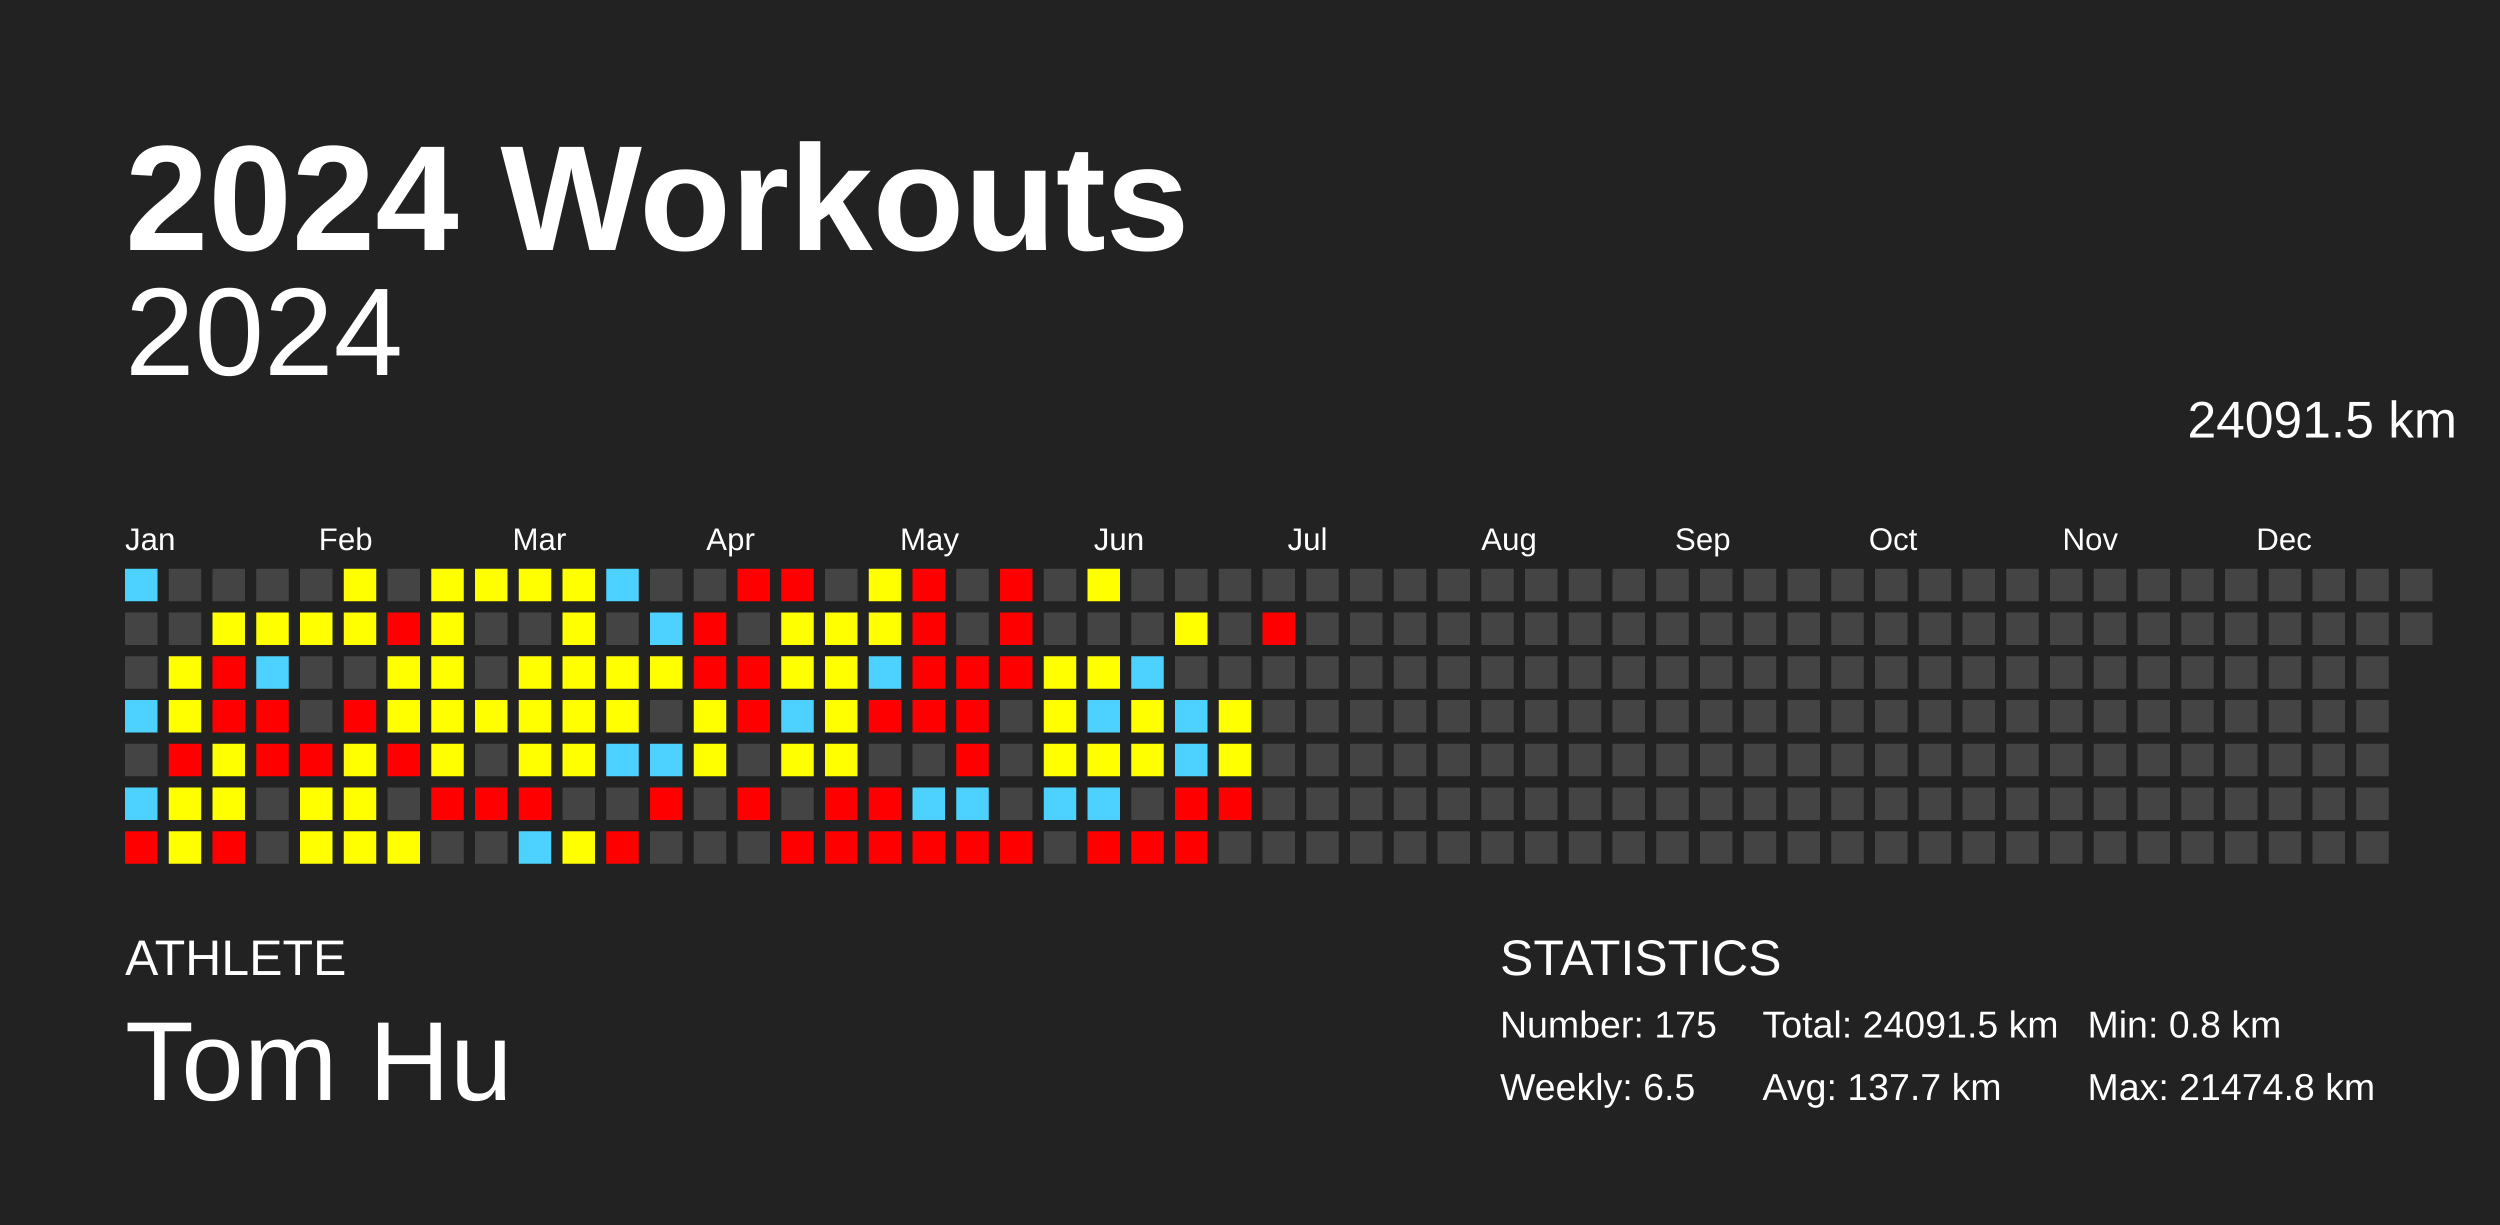
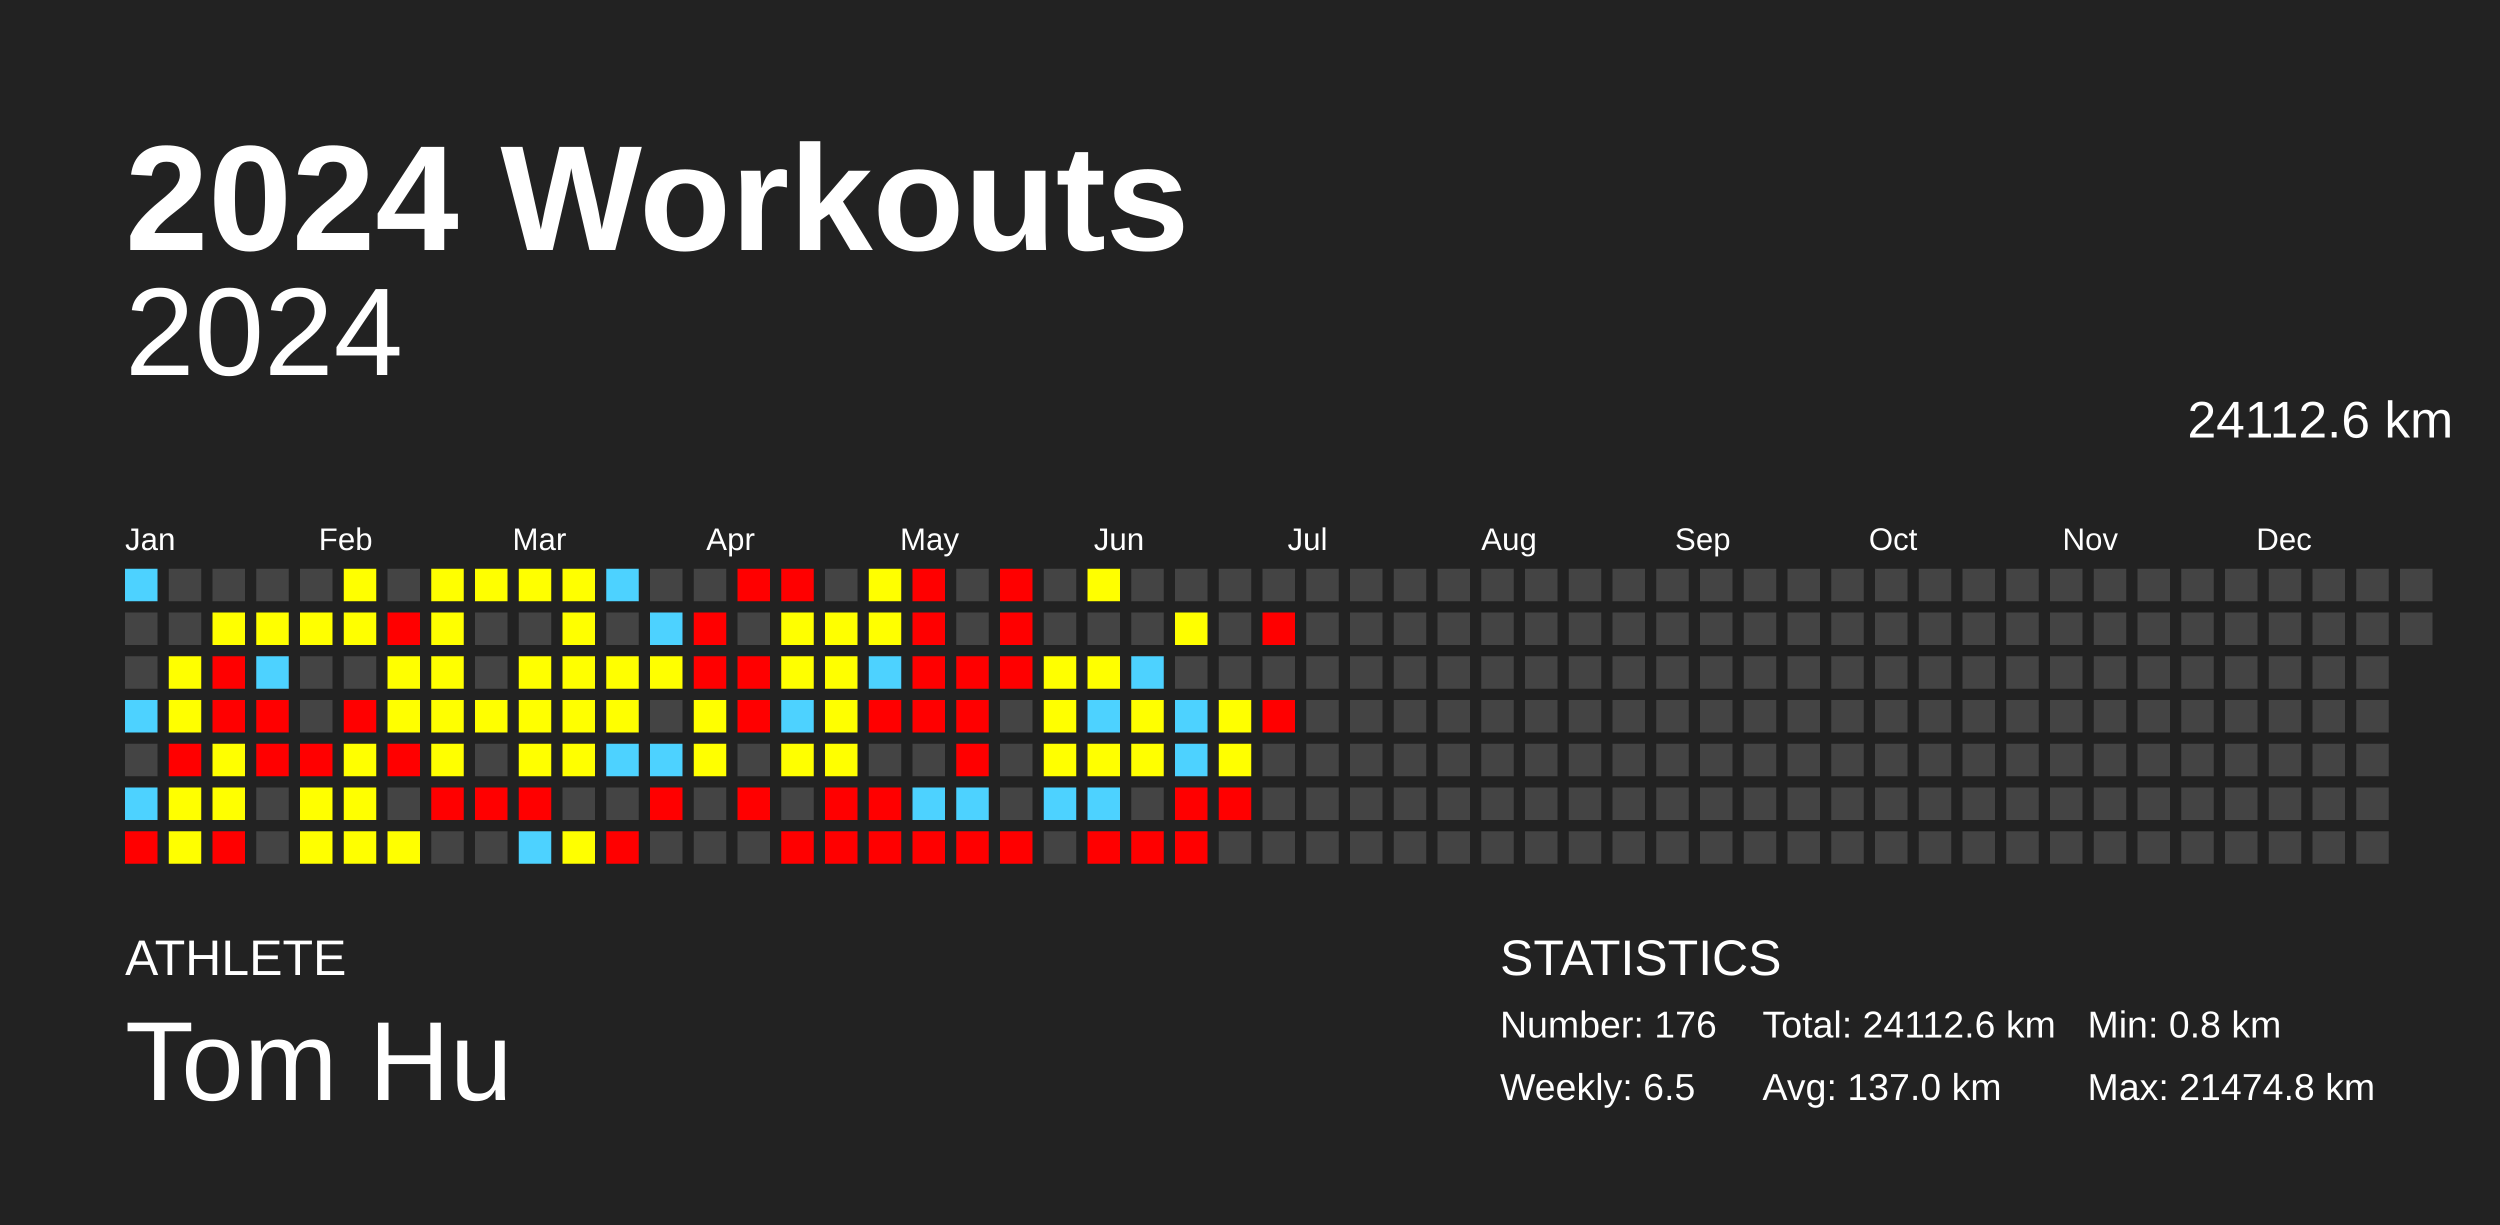
<svg xmlns="http://www.w3.org/2000/svg" baseProfile="full" height="98mm" version="1.1" viewBox="0,0,200,98" width="200mm">
  <defs />
  <rect fill="#222222" height="98" width="200" x="0" y="0" />
  <text fill="#FFFFFF" style="font-size:12px; font-family:Arial; font-weight:bold;" x="10" y="20">2024 Workouts</text>
  <text fill="#FFFFFF" style="font-size:4px; font-family:Arial" x="10" y="78">ATHLETE</text>
  <text fill="#FFFFFF" style="font-size:9px; font-family:Arial" x="10" y="88">Tom Hu</text>
  <text fill="#FFFFFF" style="font-size:4px; font-family:Arial" x="120" y="78">STATISTICS</text>
-   <text fill="#FFFFFF" style="font-size:3px; font-family:Arial" x="120" y="83">Number: 175</text>
+   <text fill="#FFFFFF" style="font-size:3px; font-family:Arial" x="120" y="83">Number: 176</text>
  <text fill="#FFFFFF" style="font-size:3px; font-family:Arial" x="120" y="88">Weekly: 6.5</text>
-   <text fill="#FFFFFF" style="font-size:3px; font-family:Arial" x="141" y="83">Total: 24091.5 km</text>
-   <text fill="#FFFFFF" style="font-size:3px; font-family:Arial" x="141" y="88">Avg: 137.7 km</text>
+   <text fill="#FFFFFF" style="font-size:3px; font-family:Arial" x="141" y="83">Total: 24112.6 km</text>
+   <text fill="#FFFFFF" style="font-size:3px; font-family:Arial" x="141" y="88">Avg: 137.0 km</text>
  <text fill="#FFFFFF" style="font-size:3px; font-family:Arial" x="167" y="83">Min: 0.8 km</text>
  <text fill="#FFFFFF" style="font-size:3px; font-family:Arial" x="167" y="88">Max: 21474.8 km</text>
  <text alignment-baseline="hanging" fill="#FFFFFF" style="font-size:10.0px; font-family:Arial;" x="10" y="30">2024</text>
-   <text alignment-baseline="hanging" fill="#FFFFFF" style="font-size:4.125px; font-family:Arial;" x="175" y="35">24091.5 km</text>
+   <text alignment-baseline="hanging" fill="#FFFFFF" style="font-size:4.125px; font-family:Arial;" x="175" y="35">24112.6 km</text>
  <text fill="#FFFFFF" style="font-size:2.5px; font-family:Arial" x="10.0" y="44">Jan</text>
  <text fill="#FFFFFF" style="font-size:2.5px; font-family:Arial" x="25.5" y="44">Feb</text>
  <text fill="#FFFFFF" style="font-size:2.5px; font-family:Arial" x="41.0" y="44">Mar</text>
  <text fill="#FFFFFF" style="font-size:2.5px; font-family:Arial" x="56.5" y="44">Apr</text>
  <text fill="#FFFFFF" style="font-size:2.5px; font-family:Arial" x="72.0" y="44">May</text>
  <text fill="#FFFFFF" style="font-size:2.5px; font-family:Arial" x="87.5" y="44">Jun</text>
  <text fill="#FFFFFF" style="font-size:2.5px; font-family:Arial" x="103.0" y="44">Jul</text>
  <text fill="#FFFFFF" style="font-size:2.5px; font-family:Arial" x="118.5" y="44">Aug</text>
  <text fill="#FFFFFF" style="font-size:2.5px; font-family:Arial" x="134.0" y="44">Sep</text>
  <text fill="#FFFFFF" style="font-size:2.5px; font-family:Arial" x="149.5" y="44">Oct</text>
  <text fill="#FFFFFF" style="font-size:2.5px; font-family:Arial" x="165.0" y="44">Nov</text>
  <text fill="#FFFFFF" style="font-size:2.5px; font-family:Arial" x="180.5" y="44">Dec</text>
  <rect fill="#4dd2ff" height="2.6" width="2.6" x="10.0" y="45.5" />
  <rect fill="#444444" height="2.6" width="2.6" x="10.0" y="49.0" />
  <rect fill="#444444" height="2.6" width="2.6" x="10.0" y="52.5" />
  <rect fill="#4dd2ff" height="2.6" width="2.6" x="10.0" y="56.0" />
  <rect fill="#444444" height="2.6" width="2.6" x="10.0" y="59.5" />
  <rect fill="#4dd2ff" height="2.6" width="2.6" x="10.0" y="63.0" />
  <rect fill="red" height="2.6" width="2.6" x="10.0" y="66.5" />
  <rect fill="#444444" height="2.6" width="2.6" x="13.5" y="45.5" />
  <rect fill="#444444" height="2.6" width="2.6" x="13.5" y="49.0" />
  <rect fill="#ffff00" height="2.6" width="2.6" x="13.5" y="52.5" />
  <rect fill="#ffff00" height="2.6" width="2.6" x="13.5" y="56.0" />
  <rect fill="red" height="2.6" width="2.6" x="13.5" y="59.5" />
  <rect fill="#ffff00" height="2.6" width="2.6" x="13.5" y="63.0" />
  <rect fill="#ffff00" height="2.6" width="2.6" x="13.5" y="66.5" />
  <rect fill="#444444" height="2.6" width="2.6" x="17.0" y="45.5" />
  <rect fill="#ffff00" height="2.6" width="2.6" x="17.0" y="49.0" />
  <rect fill="red" height="2.6" width="2.6" x="17.0" y="52.5" />
  <rect fill="red" height="2.6" width="2.6" x="17.0" y="56.0" />
  <rect fill="#ffff00" height="2.6" width="2.6" x="17.0" y="59.5" />
  <rect fill="#ffff00" height="2.6" width="2.6" x="17.0" y="63.0" />
  <rect fill="red" height="2.6" width="2.6" x="17.0" y="66.5" />
  <rect fill="#444444" height="2.6" width="2.6" x="20.5" y="45.5" />
  <rect fill="#ffff00" height="2.6" width="2.6" x="20.5" y="49.0" />
  <rect fill="#4dd2ff" height="2.6" width="2.6" x="20.5" y="52.5" />
  <rect fill="red" height="2.6" width="2.6" x="20.5" y="56.0" />
  <rect fill="red" height="2.6" width="2.6" x="20.5" y="59.5" />
  <rect fill="#444444" height="2.6" width="2.6" x="20.5" y="63.0" />
  <rect fill="#444444" height="2.6" width="2.6" x="20.5" y="66.5" />
  <rect fill="#444444" height="2.6" width="2.6" x="24.0" y="45.5" />
  <rect fill="#ffff00" height="2.6" width="2.6" x="24.0" y="49.0" />
  <rect fill="#444444" height="2.6" width="2.6" x="24.0" y="52.5" />
  <rect fill="#444444" height="2.6" width="2.6" x="24.0" y="56.0" />
  <rect fill="red" height="2.6" width="2.6" x="24.0" y="59.5" />
  <rect fill="#ffff00" height="2.6" width="2.6" x="24.0" y="63.0" />
  <rect fill="#ffff00" height="2.6" width="2.6" x="24.0" y="66.5" />
  <rect fill="#ffff00" height="2.6" width="2.6" x="27.5" y="45.5" />
  <rect fill="#ffff00" height="2.6" width="2.6" x="27.5" y="49.0" />
  <rect fill="#444444" height="2.6" width="2.6" x="27.5" y="52.5" />
  <rect fill="red" height="2.6" width="2.6" x="27.5" y="56.0" />
  <rect fill="#ffff00" height="2.6" width="2.6" x="27.5" y="59.5" />
  <rect fill="#ffff00" height="2.6" width="2.6" x="27.5" y="63.0" />
  <rect fill="#ffff00" height="2.6" width="2.6" x="27.5" y="66.5" />
  <rect fill="#444444" height="2.6" width="2.6" x="31.0" y="45.5" />
  <rect fill="red" height="2.6" width="2.6" x="31.0" y="49.0" />
  <rect fill="#ffff00" height="2.6" width="2.6" x="31.0" y="52.5" />
  <rect fill="#ffff00" height="2.6" width="2.6" x="31.0" y="56.0" />
  <rect fill="red" height="2.6" width="2.6" x="31.0" y="59.5" />
  <rect fill="#444444" height="2.6" width="2.6" x="31.0" y="63.0" />
  <rect fill="#ffff00" height="2.6" width="2.6" x="31.0" y="66.5" />
  <rect fill="#ffff00" height="2.6" width="2.6" x="34.5" y="45.5" />
  <rect fill="#ffff00" height="2.6" width="2.6" x="34.5" y="49.0" />
  <rect fill="#ffff00" height="2.6" width="2.6" x="34.5" y="52.5" />
  <rect fill="#ffff00" height="2.6" width="2.6" x="34.5" y="56.0" />
  <rect fill="#ffff00" height="2.6" width="2.6" x="34.5" y="59.5" />
  <rect fill="red" height="2.6" width="2.6" x="34.5" y="63.0" />
  <rect fill="#444444" height="2.6" width="2.6" x="34.5" y="66.5" />
  <rect fill="#ffff00" height="2.6" width="2.6" x="38.0" y="45.5" />
  <rect fill="#444444" height="2.6" width="2.6" x="38.0" y="49.0" />
  <rect fill="#444444" height="2.6" width="2.6" x="38.0" y="52.5" />
  <rect fill="#ffff00" height="2.6" width="2.6" x="38.0" y="56.0" />
  <rect fill="#444444" height="2.6" width="2.6" x="38.0" y="59.5" />
  <rect fill="red" height="2.6" width="2.6" x="38.0" y="63.0" />
  <rect fill="#444444" height="2.6" width="2.6" x="38.0" y="66.5" />
  <rect fill="#ffff00" height="2.6" width="2.6" x="41.5" y="45.5" />
  <rect fill="#444444" height="2.6" width="2.6" x="41.5" y="49.0" />
  <rect fill="#ffff00" height="2.6" width="2.6" x="41.5" y="52.5" />
  <rect fill="#ffff00" height="2.6" width="2.6" x="41.5" y="56.0" />
  <rect fill="#ffff00" height="2.6" width="2.6" x="41.5" y="59.5" />
  <rect fill="red" height="2.6" width="2.6" x="41.5" y="63.0" />
  <rect fill="#4dd2ff" height="2.6" width="2.6" x="41.5" y="66.5" />
  <rect fill="#ffff00" height="2.6" width="2.6" x="45.0" y="45.5" />
  <rect fill="#ffff00" height="2.6" width="2.6" x="45.0" y="49.0" />
  <rect fill="#ffff00" height="2.6" width="2.6" x="45.0" y="52.5" />
  <rect fill="#ffff00" height="2.6" width="2.6" x="45.0" y="56.0" />
  <rect fill="#ffff00" height="2.6" width="2.6" x="45.0" y="59.5" />
  <rect fill="#444444" height="2.6" width="2.6" x="45.0" y="63.0" />
  <rect fill="#ffff00" height="2.6" width="2.6" x="45.0" y="66.5" />
  <rect fill="#4dd2ff" height="2.6" width="2.6" x="48.5" y="45.5" />
  <rect fill="#444444" height="2.6" width="2.6" x="48.5" y="49.0" />
  <rect fill="#ffff00" height="2.6" width="2.6" x="48.5" y="52.5" />
  <rect fill="#ffff00" height="2.6" width="2.6" x="48.5" y="56.0" />
  <rect fill="#4dd2ff" height="2.6" width="2.6" x="48.5" y="59.5" />
  <rect fill="#444444" height="2.6" width="2.6" x="48.5" y="63.0" />
  <rect fill="red" height="2.6" width="2.6" x="48.5" y="66.5" />
  <rect fill="#444444" height="2.6" width="2.6" x="52.0" y="45.5" />
  <rect fill="#4dd2ff" height="2.6" width="2.6" x="52.0" y="49.0" />
  <rect fill="#ffff00" height="2.6" width="2.6" x="52.0" y="52.5" />
  <rect fill="#444444" height="2.6" width="2.6" x="52.0" y="56.0" />
  <rect fill="#4dd2ff" height="2.6" width="2.6" x="52.0" y="59.5" />
  <rect fill="red" height="2.6" width="2.6" x="52.0" y="63.0" />
  <rect fill="#444444" height="2.6" width="2.6" x="52.0" y="66.5" />
  <rect fill="#444444" height="2.6" width="2.6" x="55.5" y="45.5" />
  <rect fill="red" height="2.6" width="2.6" x="55.5" y="49.0" />
  <rect fill="red" height="2.6" width="2.6" x="55.5" y="52.5" />
  <rect fill="#ffff00" height="2.6" width="2.6" x="55.5" y="56.0" />
  <rect fill="#ffff00" height="2.6" width="2.6" x="55.5" y="59.5" />
  <rect fill="#444444" height="2.6" width="2.6" x="55.5" y="63.0" />
  <rect fill="#444444" height="2.6" width="2.6" x="55.5" y="66.5" />
  <rect fill="red" height="2.6" width="2.6" x="59.0" y="45.5" />
  <rect fill="#444444" height="2.6" width="2.6" x="59.0" y="49.0" />
  <rect fill="red" height="2.6" width="2.6" x="59.0" y="52.5" />
  <rect fill="red" height="2.6" width="2.6" x="59.0" y="56.0" />
  <rect fill="#444444" height="2.6" width="2.6" x="59.0" y="59.5" />
  <rect fill="red" height="2.6" width="2.6" x="59.0" y="63.0" />
  <rect fill="#444444" height="2.6" width="2.6" x="59.0" y="66.5" />
  <rect fill="red" height="2.6" width="2.6" x="62.5" y="45.5" />
  <rect fill="#ffff00" height="2.6" width="2.6" x="62.5" y="49.0" />
  <rect fill="#ffff00" height="2.6" width="2.6" x="62.5" y="52.5" />
  <rect fill="#4dd2ff" height="2.6" width="2.6" x="62.5" y="56.0" />
  <rect fill="#ffff00" height="2.6" width="2.6" x="62.5" y="59.5" />
  <rect fill="#444444" height="2.6" width="2.6" x="62.5" y="63.0" />
  <rect fill="red" height="2.6" width="2.6" x="62.5" y="66.5" />
  <rect fill="#444444" height="2.6" width="2.6" x="66.0" y="45.5" />
  <rect fill="#ffff00" height="2.6" width="2.6" x="66.0" y="49.0" />
  <rect fill="#ffff00" height="2.6" width="2.6" x="66.0" y="52.5" />
  <rect fill="#ffff00" height="2.6" width="2.6" x="66.0" y="56.0" />
  <rect fill="#ffff00" height="2.6" width="2.6" x="66.0" y="59.5" />
  <rect fill="red" height="2.6" width="2.6" x="66.0" y="63.0" />
  <rect fill="red" height="2.6" width="2.6" x="66.0" y="66.5" />
  <rect fill="#ffff00" height="2.6" width="2.6" x="69.5" y="45.5" />
  <rect fill="#ffff00" height="2.6" width="2.6" x="69.5" y="49.0" />
  <rect fill="#4dd2ff" height="2.6" width="2.6" x="69.5" y="52.5" />
  <rect fill="red" height="2.6" width="2.6" x="69.5" y="56.0" />
  <rect fill="#444444" height="2.6" width="2.6" x="69.5" y="59.5" />
  <rect fill="red" height="2.6" width="2.6" x="69.5" y="63.0" />
  <rect fill="red" height="2.6" width="2.6" x="69.5" y="66.5" />
  <rect fill="red" height="2.6" width="2.6" x="73.0" y="45.5" />
  <rect fill="red" height="2.6" width="2.6" x="73.0" y="49.0" />
  <rect fill="red" height="2.6" width="2.6" x="73.0" y="52.5" />
  <rect fill="red" height="2.6" width="2.6" x="73.0" y="56.0" />
  <rect fill="#444444" height="2.6" width="2.6" x="73.0" y="59.5" />
  <rect fill="#4dd2ff" height="2.6" width="2.6" x="73.0" y="63.0" />
  <rect fill="red" height="2.6" width="2.6" x="73.0" y="66.5" />
  <rect fill="#444444" height="2.6" width="2.6" x="76.5" y="45.5" />
  <rect fill="#444444" height="2.6" width="2.6" x="76.5" y="49.0" />
  <rect fill="red" height="2.6" width="2.6" x="76.5" y="52.5" />
  <rect fill="red" height="2.6" width="2.6" x="76.5" y="56.0" />
  <rect fill="red" height="2.6" width="2.6" x="76.5" y="59.5" />
  <rect fill="#4dd2ff" height="2.6" width="2.6" x="76.5" y="63.0" />
  <rect fill="red" height="2.6" width="2.6" x="76.5" y="66.5" />
  <rect fill="red" height="2.6" width="2.6" x="80.0" y="45.5" />
  <rect fill="red" height="2.6" width="2.6" x="80.0" y="49.0" />
  <rect fill="red" height="2.6" width="2.6" x="80.0" y="52.5" />
  <rect fill="#444444" height="2.6" width="2.6" x="80.0" y="56.0" />
  <rect fill="#444444" height="2.6" width="2.6" x="80.0" y="59.5" />
  <rect fill="#444444" height="2.6" width="2.6" x="80.0" y="63.0" />
  <rect fill="red" height="2.6" width="2.6" x="80.0" y="66.5" />
  <rect fill="#444444" height="2.6" width="2.6" x="83.5" y="45.5" />
  <rect fill="#444444" height="2.6" width="2.6" x="83.5" y="49.0" />
  <rect fill="#ffff00" height="2.6" width="2.6" x="83.5" y="52.5" />
  <rect fill="#ffff00" height="2.6" width="2.6" x="83.5" y="56.0" />
  <rect fill="#ffff00" height="2.6" width="2.6" x="83.5" y="59.5" />
  <rect fill="#4dd2ff" height="2.6" width="2.6" x="83.5" y="63.0" />
  <rect fill="#444444" height="2.6" width="2.6" x="83.5" y="66.5" />
  <rect fill="#ffff00" height="2.6" width="2.6" x="87.0" y="45.5" />
  <rect fill="#444444" height="2.6" width="2.6" x="87.0" y="49.0" />
  <rect fill="#ffff00" height="2.6" width="2.6" x="87.0" y="52.5" />
  <rect fill="#4dd2ff" height="2.6" width="2.6" x="87.0" y="56.0" />
  <rect fill="#ffff00" height="2.6" width="2.6" x="87.0" y="59.5" />
  <rect fill="#4dd2ff" height="2.6" width="2.6" x="87.0" y="63.0" />
  <rect fill="red" height="2.6" width="2.6" x="87.0" y="66.5" />
  <rect fill="#444444" height="2.6" width="2.6" x="90.5" y="45.5" />
  <rect fill="#444444" height="2.6" width="2.6" x="90.5" y="49.0" />
  <rect fill="#4dd2ff" height="2.6" width="2.6" x="90.5" y="52.5" />
  <rect fill="#ffff00" height="2.6" width="2.6" x="90.5" y="56.0" />
  <rect fill="#ffff00" height="2.6" width="2.6" x="90.5" y="59.5" />
  <rect fill="#444444" height="2.6" width="2.6" x="90.5" y="63.0" />
  <rect fill="red" height="2.6" width="2.6" x="90.5" y="66.5" />
  <rect fill="#444444" height="2.6" width="2.6" x="94.0" y="45.5" />
  <rect fill="#ffff00" height="2.6" width="2.6" x="94.0" y="49.0" />
  <rect fill="#444444" height="2.6" width="2.6" x="94.0" y="52.5" />
  <rect fill="#4dd2ff" height="2.6" width="2.6" x="94.0" y="56.0" />
  <rect fill="#4dd2ff" height="2.6" width="2.6" x="94.0" y="59.5" />
  <rect fill="red" height="2.6" width="2.6" x="94.0" y="63.0" />
  <rect fill="red" height="2.6" width="2.6" x="94.0" y="66.5" />
  <rect fill="#444444" height="2.6" width="2.6" x="97.5" y="45.5" />
  <rect fill="#444444" height="2.6" width="2.6" x="97.5" y="49.0" />
  <rect fill="#444444" height="2.6" width="2.6" x="97.5" y="52.5" />
  <rect fill="#ffff00" height="2.6" width="2.6" x="97.5" y="56.0" />
  <rect fill="#ffff00" height="2.6" width="2.6" x="97.5" y="59.5" />
  <rect fill="red" height="2.6" width="2.6" x="97.5" y="63.0" />
  <rect fill="#444444" height="2.6" width="2.6" x="97.5" y="66.5" />
  <rect fill="#444444" height="2.6" width="2.6" x="101.0" y="45.5" />
  <rect fill="red" height="2.6" width="2.6" x="101.0" y="49.0" />
  <rect fill="#444444" height="2.6" width="2.6" x="101.0" y="52.5" />
-   <rect fill="#444444" height="2.6" width="2.6" x="101.0" y="56.0" />
+   <rect fill="red" height="2.6" width="2.6" x="101.0" y="56.0" />
  <rect fill="#444444" height="2.6" width="2.6" x="101.0" y="59.5" />
  <rect fill="#444444" height="2.6" width="2.6" x="101.0" y="63.0" />
  <rect fill="#444444" height="2.6" width="2.6" x="101.0" y="66.5" />
  <rect fill="#444444" height="2.6" width="2.6" x="104.5" y="45.5" />
  <rect fill="#444444" height="2.6" width="2.6" x="104.5" y="49.0" />
  <rect fill="#444444" height="2.6" width="2.6" x="104.5" y="52.5" />
  <rect fill="#444444" height="2.6" width="2.6" x="104.5" y="56.0" />
  <rect fill="#444444" height="2.6" width="2.6" x="104.5" y="59.5" />
  <rect fill="#444444" height="2.6" width="2.6" x="104.5" y="63.0" />
  <rect fill="#444444" height="2.6" width="2.6" x="104.5" y="66.5" />
  <rect fill="#444444" height="2.6" width="2.6" x="108.0" y="45.5" />
  <rect fill="#444444" height="2.6" width="2.6" x="108.0" y="49.0" />
  <rect fill="#444444" height="2.6" width="2.6" x="108.0" y="52.5" />
  <rect fill="#444444" height="2.6" width="2.6" x="108.0" y="56.0" />
  <rect fill="#444444" height="2.6" width="2.6" x="108.0" y="59.5" />
  <rect fill="#444444" height="2.6" width="2.6" x="108.0" y="63.0" />
  <rect fill="#444444" height="2.6" width="2.6" x="108.0" y="66.5" />
  <rect fill="#444444" height="2.6" width="2.6" x="111.5" y="45.5" />
  <rect fill="#444444" height="2.6" width="2.6" x="111.5" y="49.0" />
  <rect fill="#444444" height="2.6" width="2.6" x="111.5" y="52.5" />
  <rect fill="#444444" height="2.6" width="2.6" x="111.5" y="56.0" />
  <rect fill="#444444" height="2.6" width="2.6" x="111.5" y="59.5" />
  <rect fill="#444444" height="2.6" width="2.6" x="111.5" y="63.0" />
  <rect fill="#444444" height="2.6" width="2.6" x="111.5" y="66.5" />
  <rect fill="#444444" height="2.6" width="2.6" x="115.0" y="45.5" />
  <rect fill="#444444" height="2.6" width="2.6" x="115.0" y="49.0" />
  <rect fill="#444444" height="2.6" width="2.6" x="115.0" y="52.5" />
  <rect fill="#444444" height="2.6" width="2.6" x="115.0" y="56.0" />
  <rect fill="#444444" height="2.6" width="2.6" x="115.0" y="59.5" />
  <rect fill="#444444" height="2.6" width="2.6" x="115.0" y="63.0" />
  <rect fill="#444444" height="2.6" width="2.6" x="115.0" y="66.5" />
  <rect fill="#444444" height="2.6" width="2.6" x="118.5" y="45.5" />
  <rect fill="#444444" height="2.6" width="2.6" x="118.5" y="49.0" />
  <rect fill="#444444" height="2.6" width="2.6" x="118.5" y="52.5" />
  <rect fill="#444444" height="2.6" width="2.6" x="118.5" y="56.0" />
  <rect fill="#444444" height="2.6" width="2.6" x="118.5" y="59.5" />
  <rect fill="#444444" height="2.6" width="2.6" x="118.5" y="63.0" />
  <rect fill="#444444" height="2.6" width="2.6" x="118.5" y="66.5" />
  <rect fill="#444444" height="2.6" width="2.6" x="122.0" y="45.5" />
  <rect fill="#444444" height="2.6" width="2.6" x="122.0" y="49.0" />
  <rect fill="#444444" height="2.6" width="2.6" x="122.0" y="52.5" />
  <rect fill="#444444" height="2.6" width="2.6" x="122.0" y="56.0" />
  <rect fill="#444444" height="2.6" width="2.6" x="122.0" y="59.5" />
  <rect fill="#444444" height="2.6" width="2.6" x="122.0" y="63.0" />
  <rect fill="#444444" height="2.6" width="2.6" x="122.0" y="66.5" />
  <rect fill="#444444" height="2.6" width="2.6" x="125.5" y="45.5" />
  <rect fill="#444444" height="2.6" width="2.6" x="125.5" y="49.0" />
  <rect fill="#444444" height="2.6" width="2.6" x="125.5" y="52.5" />
  <rect fill="#444444" height="2.6" width="2.6" x="125.5" y="56.0" />
  <rect fill="#444444" height="2.6" width="2.6" x="125.5" y="59.5" />
  <rect fill="#444444" height="2.6" width="2.6" x="125.5" y="63.0" />
  <rect fill="#444444" height="2.6" width="2.6" x="125.5" y="66.5" />
  <rect fill="#444444" height="2.6" width="2.6" x="129.0" y="45.5" />
  <rect fill="#444444" height="2.6" width="2.6" x="129.0" y="49.0" />
  <rect fill="#444444" height="2.6" width="2.6" x="129.0" y="52.5" />
  <rect fill="#444444" height="2.6" width="2.6" x="129.0" y="56.0" />
  <rect fill="#444444" height="2.6" width="2.6" x="129.0" y="59.5" />
  <rect fill="#444444" height="2.6" width="2.6" x="129.0" y="63.0" />
  <rect fill="#444444" height="2.6" width="2.6" x="129.0" y="66.5" />
  <rect fill="#444444" height="2.6" width="2.6" x="132.5" y="45.5" />
  <rect fill="#444444" height="2.6" width="2.6" x="132.5" y="49.0" />
  <rect fill="#444444" height="2.6" width="2.6" x="132.5" y="52.5" />
  <rect fill="#444444" height="2.6" width="2.6" x="132.5" y="56.0" />
  <rect fill="#444444" height="2.6" width="2.6" x="132.5" y="59.5" />
  <rect fill="#444444" height="2.6" width="2.6" x="132.5" y="63.0" />
  <rect fill="#444444" height="2.6" width="2.6" x="132.5" y="66.5" />
  <rect fill="#444444" height="2.6" width="2.6" x="136.0" y="45.5" />
  <rect fill="#444444" height="2.6" width="2.6" x="136.0" y="49.0" />
  <rect fill="#444444" height="2.6" width="2.6" x="136.0" y="52.5" />
  <rect fill="#444444" height="2.6" width="2.6" x="136.0" y="56.0" />
  <rect fill="#444444" height="2.6" width="2.6" x="136.0" y="59.5" />
  <rect fill="#444444" height="2.6" width="2.6" x="136.0" y="63.0" />
  <rect fill="#444444" height="2.6" width="2.6" x="136.0" y="66.5" />
  <rect fill="#444444" height="2.6" width="2.6" x="139.5" y="45.5" />
  <rect fill="#444444" height="2.6" width="2.6" x="139.5" y="49.0" />
  <rect fill="#444444" height="2.6" width="2.6" x="139.5" y="52.5" />
  <rect fill="#444444" height="2.6" width="2.6" x="139.5" y="56.0" />
  <rect fill="#444444" height="2.6" width="2.6" x="139.5" y="59.5" />
  <rect fill="#444444" height="2.6" width="2.6" x="139.5" y="63.0" />
  <rect fill="#444444" height="2.6" width="2.6" x="139.5" y="66.5" />
  <rect fill="#444444" height="2.6" width="2.6" x="143.0" y="45.5" />
  <rect fill="#444444" height="2.6" width="2.6" x="143.0" y="49.0" />
  <rect fill="#444444" height="2.6" width="2.6" x="143.0" y="52.5" />
  <rect fill="#444444" height="2.6" width="2.6" x="143.0" y="56.0" />
  <rect fill="#444444" height="2.6" width="2.6" x="143.0" y="59.5" />
  <rect fill="#444444" height="2.6" width="2.6" x="143.0" y="63.0" />
  <rect fill="#444444" height="2.6" width="2.6" x="143.0" y="66.5" />
  <rect fill="#444444" height="2.6" width="2.6" x="146.5" y="45.5" />
  <rect fill="#444444" height="2.6" width="2.6" x="146.5" y="49.0" />
  <rect fill="#444444" height="2.6" width="2.6" x="146.5" y="52.5" />
  <rect fill="#444444" height="2.6" width="2.6" x="146.5" y="56.0" />
  <rect fill="#444444" height="2.6" width="2.6" x="146.5" y="59.5" />
  <rect fill="#444444" height="2.6" width="2.6" x="146.5" y="63.0" />
  <rect fill="#444444" height="2.6" width="2.6" x="146.5" y="66.5" />
  <rect fill="#444444" height="2.6" width="2.6" x="150.0" y="45.5" />
  <rect fill="#444444" height="2.6" width="2.6" x="150.0" y="49.0" />
  <rect fill="#444444" height="2.6" width="2.6" x="150.0" y="52.5" />
  <rect fill="#444444" height="2.6" width="2.6" x="150.0" y="56.0" />
  <rect fill="#444444" height="2.6" width="2.6" x="150.0" y="59.5" />
  <rect fill="#444444" height="2.6" width="2.6" x="150.0" y="63.0" />
  <rect fill="#444444" height="2.6" width="2.6" x="150.0" y="66.5" />
  <rect fill="#444444" height="2.6" width="2.6" x="153.5" y="45.5" />
  <rect fill="#444444" height="2.6" width="2.6" x="153.5" y="49.0" />
  <rect fill="#444444" height="2.6" width="2.6" x="153.5" y="52.5" />
  <rect fill="#444444" height="2.6" width="2.6" x="153.5" y="56.0" />
  <rect fill="#444444" height="2.6" width="2.6" x="153.5" y="59.5" />
  <rect fill="#444444" height="2.6" width="2.6" x="153.5" y="63.0" />
  <rect fill="#444444" height="2.6" width="2.6" x="153.5" y="66.5" />
  <rect fill="#444444" height="2.6" width="2.6" x="157.0" y="45.5" />
  <rect fill="#444444" height="2.6" width="2.6" x="157.0" y="49.0" />
  <rect fill="#444444" height="2.6" width="2.6" x="157.0" y="52.5" />
  <rect fill="#444444" height="2.6" width="2.6" x="157.0" y="56.0" />
  <rect fill="#444444" height="2.6" width="2.6" x="157.0" y="59.5" />
  <rect fill="#444444" height="2.6" width="2.6" x="157.0" y="63.0" />
  <rect fill="#444444" height="2.6" width="2.6" x="157.0" y="66.5" />
  <rect fill="#444444" height="2.6" width="2.6" x="160.5" y="45.5" />
  <rect fill="#444444" height="2.6" width="2.6" x="160.5" y="49.0" />
  <rect fill="#444444" height="2.6" width="2.6" x="160.5" y="52.5" />
  <rect fill="#444444" height="2.6" width="2.6" x="160.5" y="56.0" />
  <rect fill="#444444" height="2.6" width="2.6" x="160.5" y="59.5" />
  <rect fill="#444444" height="2.6" width="2.6" x="160.5" y="63.0" />
  <rect fill="#444444" height="2.6" width="2.6" x="160.5" y="66.5" />
  <rect fill="#444444" height="2.6" width="2.6" x="164.0" y="45.5" />
  <rect fill="#444444" height="2.6" width="2.6" x="164.0" y="49.0" />
  <rect fill="#444444" height="2.6" width="2.6" x="164.0" y="52.5" />
  <rect fill="#444444" height="2.6" width="2.6" x="164.0" y="56.0" />
  <rect fill="#444444" height="2.6" width="2.6" x="164.0" y="59.5" />
  <rect fill="#444444" height="2.6" width="2.6" x="164.0" y="63.0" />
  <rect fill="#444444" height="2.6" width="2.6" x="164.0" y="66.5" />
  <rect fill="#444444" height="2.6" width="2.6" x="167.5" y="45.5" />
  <rect fill="#444444" height="2.6" width="2.6" x="167.5" y="49.0" />
  <rect fill="#444444" height="2.6" width="2.6" x="167.5" y="52.5" />
  <rect fill="#444444" height="2.6" width="2.6" x="167.5" y="56.0" />
  <rect fill="#444444" height="2.6" width="2.6" x="167.5" y="59.5" />
  <rect fill="#444444" height="2.6" width="2.6" x="167.5" y="63.0" />
  <rect fill="#444444" height="2.6" width="2.6" x="167.5" y="66.5" />
  <rect fill="#444444" height="2.6" width="2.6" x="171.0" y="45.5" />
  <rect fill="#444444" height="2.6" width="2.6" x="171.0" y="49.0" />
  <rect fill="#444444" height="2.6" width="2.6" x="171.0" y="52.5" />
  <rect fill="#444444" height="2.6" width="2.6" x="171.0" y="56.0" />
  <rect fill="#444444" height="2.6" width="2.6" x="171.0" y="59.5" />
  <rect fill="#444444" height="2.6" width="2.6" x="171.0" y="63.0" />
  <rect fill="#444444" height="2.6" width="2.6" x="171.0" y="66.5" />
  <rect fill="#444444" height="2.6" width="2.6" x="174.5" y="45.5" />
  <rect fill="#444444" height="2.6" width="2.6" x="174.5" y="49.0" />
  <rect fill="#444444" height="2.6" width="2.6" x="174.5" y="52.5" />
  <rect fill="#444444" height="2.6" width="2.6" x="174.5" y="56.0" />
  <rect fill="#444444" height="2.6" width="2.6" x="174.5" y="59.5" />
  <rect fill="#444444" height="2.6" width="2.6" x="174.5" y="63.0" />
  <rect fill="#444444" height="2.6" width="2.6" x="174.5" y="66.5" />
  <rect fill="#444444" height="2.6" width="2.6" x="178.0" y="45.5" />
  <rect fill="#444444" height="2.6" width="2.6" x="178.0" y="49.0" />
  <rect fill="#444444" height="2.6" width="2.6" x="178.0" y="52.5" />
  <rect fill="#444444" height="2.6" width="2.6" x="178.0" y="56.0" />
  <rect fill="#444444" height="2.6" width="2.6" x="178.0" y="59.5" />
  <rect fill="#444444" height="2.6" width="2.6" x="178.0" y="63.0" />
  <rect fill="#444444" height="2.6" width="2.6" x="178.0" y="66.5" />
  <rect fill="#444444" height="2.6" width="2.6" x="181.5" y="45.5" />
  <rect fill="#444444" height="2.6" width="2.6" x="181.5" y="49.0" />
  <rect fill="#444444" height="2.6" width="2.6" x="181.5" y="52.5" />
  <rect fill="#444444" height="2.6" width="2.6" x="181.5" y="56.0" />
  <rect fill="#444444" height="2.6" width="2.6" x="181.5" y="59.5" />
  <rect fill="#444444" height="2.6" width="2.6" x="181.5" y="63.0" />
  <rect fill="#444444" height="2.6" width="2.6" x="181.5" y="66.5" />
  <rect fill="#444444" height="2.6" width="2.6" x="185.0" y="45.5" />
  <rect fill="#444444" height="2.6" width="2.6" x="185.0" y="49.0" />
  <rect fill="#444444" height="2.6" width="2.6" x="185.0" y="52.5" />
  <rect fill="#444444" height="2.6" width="2.6" x="185.0" y="56.0" />
  <rect fill="#444444" height="2.6" width="2.6" x="185.0" y="59.5" />
  <rect fill="#444444" height="2.6" width="2.6" x="185.0" y="63.0" />
  <rect fill="#444444" height="2.6" width="2.6" x="185.0" y="66.5" />
  <rect fill="#444444" height="2.6" width="2.6" x="188.5" y="45.5" />
  <rect fill="#444444" height="2.6" width="2.6" x="188.5" y="49.0" />
  <rect fill="#444444" height="2.6" width="2.6" x="188.5" y="52.5" />
  <rect fill="#444444" height="2.6" width="2.6" x="188.5" y="56.0" />
  <rect fill="#444444" height="2.6" width="2.6" x="188.5" y="59.5" />
  <rect fill="#444444" height="2.6" width="2.6" x="188.5" y="63.0" />
  <rect fill="#444444" height="2.6" width="2.6" x="188.5" y="66.5" />
  <rect fill="#444444" height="2.6" width="2.6" x="192.0" y="45.5" />
  <rect fill="#444444" height="2.6" width="2.6" x="192.0" y="49.0" />
</svg>
